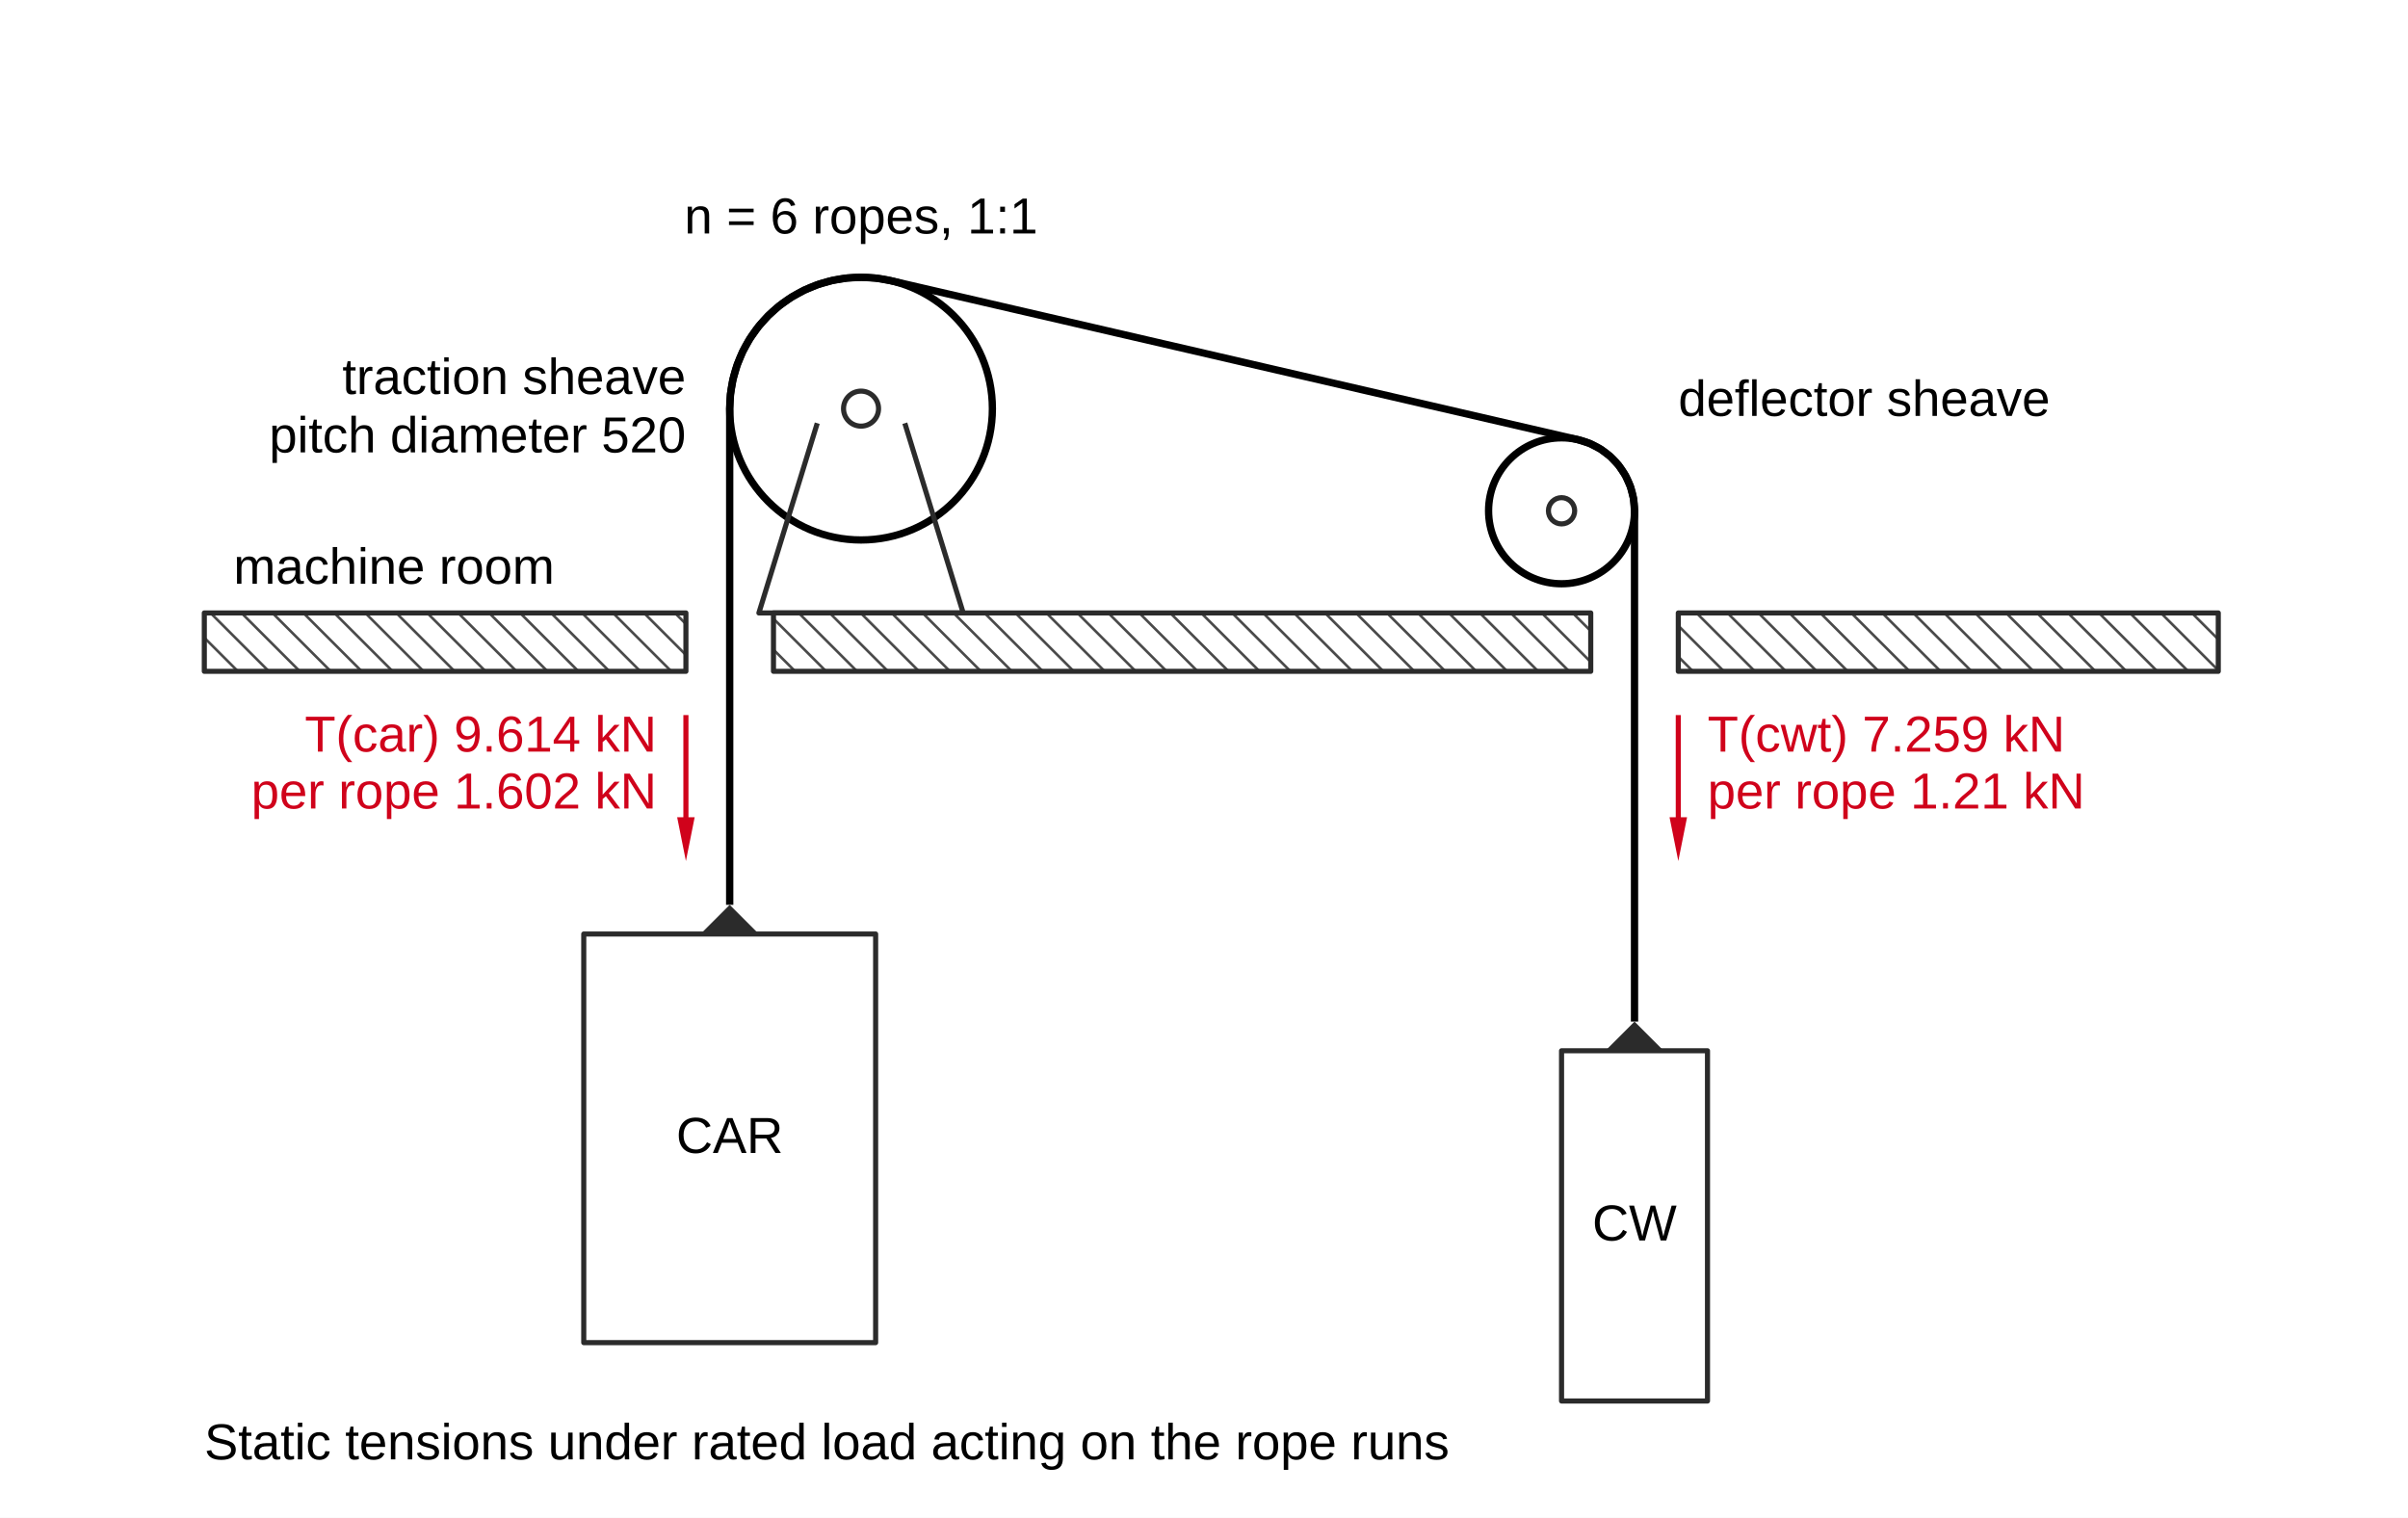
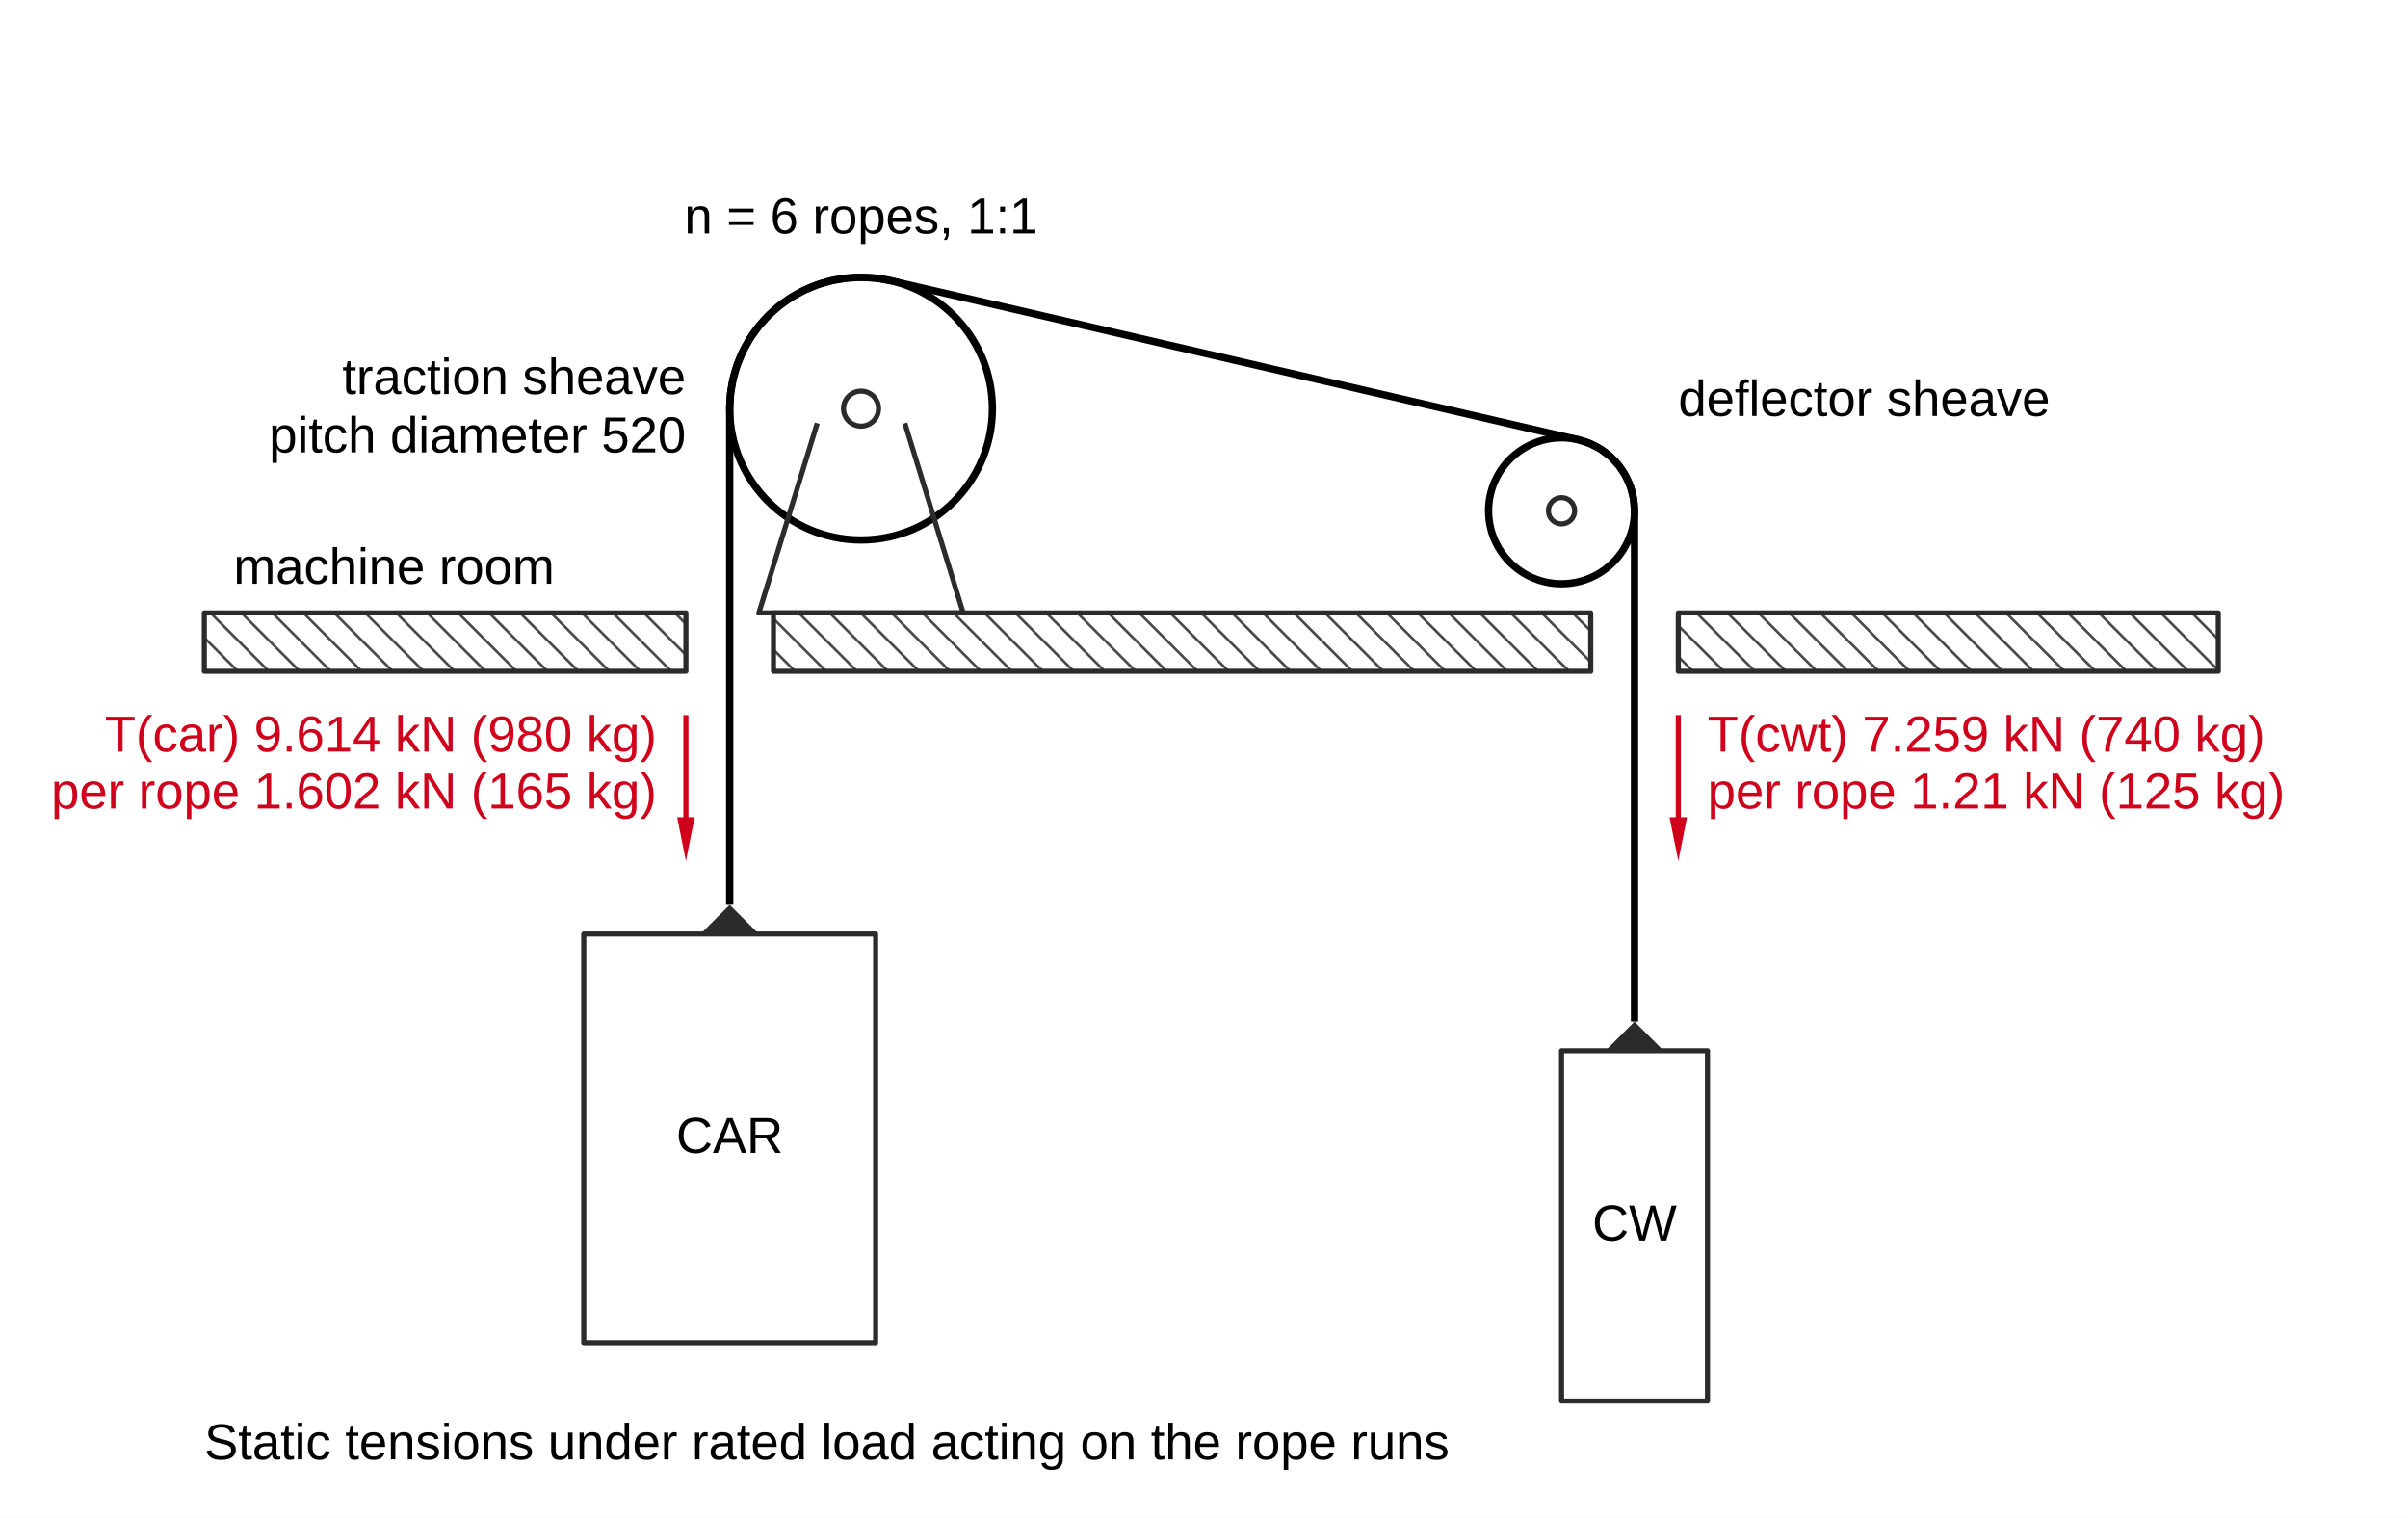
<svg xmlns="http://www.w3.org/2000/svg" version="1.1" width="165mm" height="104mm" viewBox="0 0 1650 1040" data-figure="F7">
  <rect x="0" y="0" width="1650" height="1040" fill="#FFFFFF" />
  <polyline points="462.43,420 470,427.57" fill="none" stroke="#4A4A4A" stroke-width="1.8" stroke-linejoin="round" stroke-linecap="butt" />
  <polyline points="441.21,420 470,448.79" fill="none" stroke="#4A4A4A" stroke-width="1.8" stroke-linejoin="round" stroke-linecap="butt" />
  <polyline points="420,420 460,460" fill="none" stroke="#4A4A4A" stroke-width="1.8" stroke-linejoin="round" stroke-linecap="butt" />
  <polyline points="398.79,420 438.79,460" fill="none" stroke="#4A4A4A" stroke-width="1.8" stroke-linejoin="round" stroke-linecap="butt" />
  <polyline points="377.57,420 417.57,460" fill="none" stroke="#4A4A4A" stroke-width="1.8" stroke-linejoin="round" stroke-linecap="butt" />
  <polyline points="356.36,420 396.36,460" fill="none" stroke="#4A4A4A" stroke-width="1.8" stroke-linejoin="round" stroke-linecap="butt" />
  <polyline points="335.15,420 375.15,460" fill="none" stroke="#4A4A4A" stroke-width="1.8" stroke-linejoin="round" stroke-linecap="butt" />
  <polyline points="313.93,420 353.93,460" fill="none" stroke="#4A4A4A" stroke-width="1.8" stroke-linejoin="round" stroke-linecap="butt" />
  <polyline points="292.72,420 332.72,460" fill="none" stroke="#4A4A4A" stroke-width="1.8" stroke-linejoin="round" stroke-linecap="butt" />
  <polyline points="271.51,420 311.51,460" fill="none" stroke="#4A4A4A" stroke-width="1.8" stroke-linejoin="round" stroke-linecap="butt" />
  <polyline points="250.29,420 290.29,460" fill="none" stroke="#4A4A4A" stroke-width="1.8" stroke-linejoin="round" stroke-linecap="butt" />
  <polyline points="229.08,420 269.08,460" fill="none" stroke="#4A4A4A" stroke-width="1.8" stroke-linejoin="round" stroke-linecap="butt" />
  <polyline points="207.87,420 247.87,460" fill="none" stroke="#4A4A4A" stroke-width="1.8" stroke-linejoin="round" stroke-linecap="butt" />
  <polyline points="186.65,420 226.65,460" fill="none" stroke="#4A4A4A" stroke-width="1.8" stroke-linejoin="round" stroke-linecap="butt" />
  <polyline points="165.44,420 205.44,460" fill="none" stroke="#4A4A4A" stroke-width="1.8" stroke-linejoin="round" stroke-linecap="butt" />
  <polyline points="144.23,420 184.23,460" fill="none" stroke="#4A4A4A" stroke-width="1.8" stroke-linejoin="round" stroke-linecap="butt" />
  <polyline points="140,436.98 163.02,460" fill="none" stroke="#4A4A4A" stroke-width="1.8" stroke-linejoin="round" stroke-linecap="butt" />
  <polyline points="140,458.2 141.8,460" fill="none" stroke="#4A4A4A" stroke-width="1.8" stroke-linejoin="round" stroke-linecap="butt" />
  <polygon data-tag="slab" points="140,420 470,420 470,460 140,460" fill="none" stroke="#2B2B2B" stroke-width="3.5" stroke-linejoin="round" stroke-linecap="butt" />
  <polyline points="1077.61,420 1090,432.39" fill="none" stroke="#4A4A4A" stroke-width="1.8" stroke-linejoin="round" stroke-linecap="butt" />
  <polyline points="1056.4,420 1090,453.6" fill="none" stroke="#4A4A4A" stroke-width="1.8" stroke-linejoin="round" stroke-linecap="butt" />
  <polyline points="1035.18,420 1075.18,460" fill="none" stroke="#4A4A4A" stroke-width="1.8" stroke-linejoin="round" stroke-linecap="butt" />
  <polyline points="1013.97,420 1053.97,460" fill="none" stroke="#4A4A4A" stroke-width="1.8" stroke-linejoin="round" stroke-linecap="butt" />
  <polyline points="992.76,420 1032.76,460" fill="none" stroke="#4A4A4A" stroke-width="1.8" stroke-linejoin="round" stroke-linecap="butt" />
  <polyline points="971.54,420 1011.54,460" fill="none" stroke="#4A4A4A" stroke-width="1.8" stroke-linejoin="round" stroke-linecap="butt" />
  <polyline points="950.33,420 990.33,460" fill="none" stroke="#4A4A4A" stroke-width="1.8" stroke-linejoin="round" stroke-linecap="butt" />
  <polyline points="929.12,420 969.12,460" fill="none" stroke="#4A4A4A" stroke-width="1.8" stroke-linejoin="round" stroke-linecap="butt" />
  <polyline points="907.9,420 947.9,460" fill="none" stroke="#4A4A4A" stroke-width="1.8" stroke-linejoin="round" stroke-linecap="butt" />
  <polyline points="886.69,420 926.69,460" fill="none" stroke="#4A4A4A" stroke-width="1.8" stroke-linejoin="round" stroke-linecap="butt" />
  <polyline points="865.48,420 905.48,460" fill="none" stroke="#4A4A4A" stroke-width="1.8" stroke-linejoin="round" stroke-linecap="butt" />
  <polyline points="844.26,420 884.26,460" fill="none" stroke="#4A4A4A" stroke-width="1.8" stroke-linejoin="round" stroke-linecap="butt" />
  <polyline points="823.05,420 863.05,460" fill="none" stroke="#4A4A4A" stroke-width="1.8" stroke-linejoin="round" stroke-linecap="butt" />
  <polyline points="801.84,420 841.84,460" fill="none" stroke="#4A4A4A" stroke-width="1.8" stroke-linejoin="round" stroke-linecap="butt" />
  <polyline points="780.62,420 820.62,460" fill="none" stroke="#4A4A4A" stroke-width="1.8" stroke-linejoin="round" stroke-linecap="butt" />
  <polyline points="759.41,420 799.41,460" fill="none" stroke="#4A4A4A" stroke-width="1.8" stroke-linejoin="round" stroke-linecap="butt" />
  <polyline points="738.2,420 778.2,460" fill="none" stroke="#4A4A4A" stroke-width="1.8" stroke-linejoin="round" stroke-linecap="butt" />
  <polyline points="716.98,420 756.98,460" fill="none" stroke="#4A4A4A" stroke-width="1.8" stroke-linejoin="round" stroke-linecap="butt" />
  <polyline points="695.77,420 735.77,460" fill="none" stroke="#4A4A4A" stroke-width="1.8" stroke-linejoin="round" stroke-linecap="butt" />
  <polyline points="674.56,420 714.56,460" fill="none" stroke="#4A4A4A" stroke-width="1.8" stroke-linejoin="round" stroke-linecap="butt" />
  <polyline points="653.35,420 693.35,460" fill="none" stroke="#4A4A4A" stroke-width="1.8" stroke-linejoin="round" stroke-linecap="butt" />
  <polyline points="632.13,420 672.13,460" fill="none" stroke="#4A4A4A" stroke-width="1.8" stroke-linejoin="round" stroke-linecap="butt" />
  <polyline points="610.92,420 650.92,460" fill="none" stroke="#4A4A4A" stroke-width="1.8" stroke-linejoin="round" stroke-linecap="butt" />
  <polyline points="589.71,420 629.71,460" fill="none" stroke="#4A4A4A" stroke-width="1.8" stroke-linejoin="round" stroke-linecap="butt" />
  <polyline points="568.49,420 608.49,460" fill="none" stroke="#4A4A4A" stroke-width="1.8" stroke-linejoin="round" stroke-linecap="butt" />
  <polyline points="547.28,420 587.28,460" fill="none" stroke="#4A4A4A" stroke-width="1.8" stroke-linejoin="round" stroke-linecap="butt" />
  <polyline points="530,423.93 566.07,460" fill="none" stroke="#4A4A4A" stroke-width="1.8" stroke-linejoin="round" stroke-linecap="butt" />
  <polyline points="530,445.15 544.85,460" fill="none" stroke="#4A4A4A" stroke-width="1.8" stroke-linejoin="round" stroke-linecap="butt" />
  <polygon points="530,420 1090,420 1090,460 530,460" fill="none" stroke="#2B2B2B" stroke-width="3.5" stroke-linejoin="round" stroke-linecap="butt" />
  <polyline points="1501.87,420 1520,438.13" fill="none" stroke="#4A4A4A" stroke-width="1.8" stroke-linejoin="round" stroke-linecap="butt" />
  <polyline points="1480.66,420 1520,459.34" fill="none" stroke="#4A4A4A" stroke-width="1.8" stroke-linejoin="round" stroke-linecap="butt" />
  <polyline points="1459.45,420 1499.45,460" fill="none" stroke="#4A4A4A" stroke-width="1.8" stroke-linejoin="round" stroke-linecap="butt" />
  <polyline points="1438.23,420 1478.23,460" fill="none" stroke="#4A4A4A" stroke-width="1.8" stroke-linejoin="round" stroke-linecap="butt" />
  <polyline points="1417.02,420 1457.02,460" fill="none" stroke="#4A4A4A" stroke-width="1.8" stroke-linejoin="round" stroke-linecap="butt" />
  <polyline points="1395.81,420 1435.81,460" fill="none" stroke="#4A4A4A" stroke-width="1.8" stroke-linejoin="round" stroke-linecap="butt" />
  <polyline points="1374.59,420 1414.59,460" fill="none" stroke="#4A4A4A" stroke-width="1.8" stroke-linejoin="round" stroke-linecap="butt" />
  <polyline points="1353.38,420 1393.38,460" fill="none" stroke="#4A4A4A" stroke-width="1.8" stroke-linejoin="round" stroke-linecap="butt" />
  <polyline points="1332.17,420 1372.17,460" fill="none" stroke="#4A4A4A" stroke-width="1.8" stroke-linejoin="round" stroke-linecap="butt" />
  <polyline points="1310.95,420 1350.95,460" fill="none" stroke="#4A4A4A" stroke-width="1.8" stroke-linejoin="round" stroke-linecap="butt" />
  <polyline points="1289.74,420 1329.74,460" fill="none" stroke="#4A4A4A" stroke-width="1.8" stroke-linejoin="round" stroke-linecap="butt" />
  <polyline points="1268.53,420 1308.53,460" fill="none" stroke="#4A4A4A" stroke-width="1.8" stroke-linejoin="round" stroke-linecap="butt" />
  <polyline points="1247.31,420 1287.31,460" fill="none" stroke="#4A4A4A" stroke-width="1.8" stroke-linejoin="round" stroke-linecap="butt" />
  <polyline points="1226.1,420 1266.1,460" fill="none" stroke="#4A4A4A" stroke-width="1.8" stroke-linejoin="round" stroke-linecap="butt" />
  <polyline points="1204.89,420 1244.89,460" fill="none" stroke="#4A4A4A" stroke-width="1.8" stroke-linejoin="round" stroke-linecap="butt" />
  <polyline points="1183.68,420 1223.68,460" fill="none" stroke="#4A4A4A" stroke-width="1.8" stroke-linejoin="round" stroke-linecap="butt" />
  <polyline points="1162.46,420 1202.46,460" fill="none" stroke="#4A4A4A" stroke-width="1.8" stroke-linejoin="round" stroke-linecap="butt" />
  <polyline points="1150,428.75 1181.25,460" fill="none" stroke="#4A4A4A" stroke-width="1.8" stroke-linejoin="round" stroke-linecap="butt" />
  <polyline points="1150,449.96 1160.04,460" fill="none" stroke="#4A4A4A" stroke-width="1.8" stroke-linejoin="round" stroke-linecap="butt" />
  <polygon points="1150,420 1520,420 1520,460 1150,460" fill="none" stroke="#2B2B2B" stroke-width="3.5" stroke-linejoin="round" stroke-linecap="butt" />
  <text x="160" y="400" font-family="ISOCPEUR, 'Arial Narrow', Arial, sans-serif" font-size="34.72" text-anchor="start" fill="#000000">machine room</text>
  <circle data-tag="traction-sheave" cx="590" cy="280" r="90" fill="#FFFFFF" stroke="#000000" stroke-width="5" />
  <circle cx="590" cy="280" r="12" fill="#FFFFFF" stroke="#2B2B2B" stroke-width="3.5" />
  <polyline data-tag="machine-stand" points="560,290 520,420 660,420 620,290" fill="none" stroke="#2B2B2B" stroke-width="3.5" stroke-linejoin="round" stroke-linecap="butt" />
  <circle data-tag="deflector-sheave" cx="1070" cy="350" r="50" fill="#FFFFFF" stroke="#000000" stroke-width="5" />
  <circle cx="1070" cy="350" r="9" fill="#FFFFFF" stroke="#2B2B2B" stroke-width="3.5" />
  <text x="1150" y="285" font-family="ISOCPEUR, 'Arial Narrow', Arial, sans-serif" font-size="34.72" text-anchor="start" fill="#000000">deflector sheave</text>
  <polyline data-tag="rope" points="500,620 500,280 500.57,269.91 502.26,259.94 505.07,250.23 508.94,240.89 513.84,232.05 519.7,223.81 526.44,216.28 533.99,209.55 542.24,203.71 551.1,198.84 560.45,194.99 570.17,192.21 580.14,190.54 590.23,190 600.33,190.59 610.29,192.32 1081.27,301.29 1089.25,303.86 1096.7,307.72 1103.39,312.78 1109.14,318.88 1113.79,325.86 1117.21,333.52 1119.3,341.64 1120,350 1120,700" fill="none" stroke="#000000" stroke-width="5" stroke-linejoin="round" stroke-linecap="butt" />
  <polygon data-tag="car" points="400,640 600,640 600,920 400,920" fill="none" stroke="#2B2B2B" stroke-width="3.5" stroke-linejoin="round" stroke-linecap="butt" />
  <text x="500" y="790" font-family="ISOCPEUR, 'Arial Narrow', Arial, sans-serif" font-size="34.72" text-anchor="middle" fill="#000000">CAR</text>
  <polygon data-tag="car-hitch" points="500,620 480,640 520,640" fill="#2B2B2B" stroke="none" />
  <polygon data-tag="counterweight" points="1070,720 1170,720 1170,960 1070,960" fill="none" stroke="#2B2B2B" stroke-width="3.5" stroke-linejoin="round" stroke-linecap="butt" />
  <text x="1120" y="850" font-family="ISOCPEUR, 'Arial Narrow', Arial, sans-serif" font-size="34.72" text-anchor="middle" fill="#000000">CW</text>
  <polygon data-tag="cw-hitch" points="1120,700 1100,720 1140,720" fill="#2B2B2B" stroke="none" />
  <polyline data-tag="tension-car" data-value="9.614" points="470,490 470,570" fill="none" stroke="#D0021B" stroke-width="3.5" stroke-linejoin="round" stroke-linecap="butt" />
  <polygon points="470,590 464,560 476,560" fill="#D0021B" stroke="none" />
-   <text data-tag="tension-car-text" data-value="9.614" x="450" y="515" font-family="ISOCPEUR, 'Arial Narrow', Arial, sans-serif" font-size="34.72" text-anchor="end" fill="#D0021B">T(car) 9.614 kN</text>
+   <text data-tag="tension-car-text" data-value="9.614" x="450" y="515" font-family="ISOCPEUR, 'Arial Narrow', Arial, sans-serif" font-size="34.72" text-anchor="end" fill="#D0021B">T(car) 9.614 kN (980 kg)</text>
  <polyline data-tag="tension-cwt" data-value="7.259" points="1150,490 1150,570" fill="none" stroke="#D0021B" stroke-width="3.5" stroke-linejoin="round" stroke-linecap="butt" />
  <polygon points="1150,590 1144,560 1156,560" fill="#D0021B" stroke="none" />
-   <text data-tag="tension-cwt-text" data-value="7.259" x="1170" y="515" font-family="ISOCPEUR, 'Arial Narrow', Arial, sans-serif" font-size="34.72" text-anchor="start" fill="#D0021B">T(cwt) 7.259 kN</text>
-   <text data-tag="tension-car-rope" data-value="1.602" x="450" y="554" font-family="ISOCPEUR, 'Arial Narrow', Arial, sans-serif" font-size="34.72" text-anchor="end" fill="#D0021B">per rope 1.602 kN</text>
-   <text data-tag="tension-cwt-rope" data-value="1.21" x="1170" y="554" font-family="ISOCPEUR, 'Arial Narrow', Arial, sans-serif" font-size="34.72" text-anchor="start" fill="#D0021B">per rope 1.21 kN</text>
+   <text data-tag="tension-cwt-text" data-value="7.259" x="1170" y="515" font-family="ISOCPEUR, 'Arial Narrow', Arial, sans-serif" font-size="34.72" text-anchor="start" fill="#D0021B">T(cwt) 7.259 kN (740 kg)</text>
+   <text data-tag="tension-car-rope" data-value="1.602" x="450" y="554" font-family="ISOCPEUR, 'Arial Narrow', Arial, sans-serif" font-size="34.72" text-anchor="end" fill="#D0021B">per rope 1.602 kN (165 kg)</text>
+   <text data-tag="tension-cwt-rope" data-value="1.21" x="1170" y="554" font-family="ISOCPEUR, 'Arial Narrow', Arial, sans-serif" font-size="34.72" text-anchor="start" fill="#D0021B">per rope 1.21 kN (125 kg)</text>
  <text data-tag="roping" data-value="n = 6 ropes, 1:1" x="590" y="160" font-family="ISOCPEUR, 'Arial Narrow', Arial, sans-serif" font-size="34.72" text-anchor="middle" fill="#000000">n = 6 ropes, 1:1</text>
  <text x="470" y="270" font-family="ISOCPEUR, 'Arial Narrow', Arial, sans-serif" font-size="34.72" text-anchor="end" fill="#000000">traction sheave</text>
  <text data-tag="sheave-pitch" data-value="520" x="470" y="310" font-family="ISOCPEUR, 'Arial Narrow', Arial, sans-serif" font-size="34.72" text-anchor="end" fill="#000000">pitch diameter 520</text>
  <text x="140" y="1000" font-family="ISOCPEUR, 'Arial Narrow', Arial, sans-serif" font-size="34.72" text-anchor="start" fill="#000000">Static tensions under rated load acting on the rope runs</text>
</svg>
